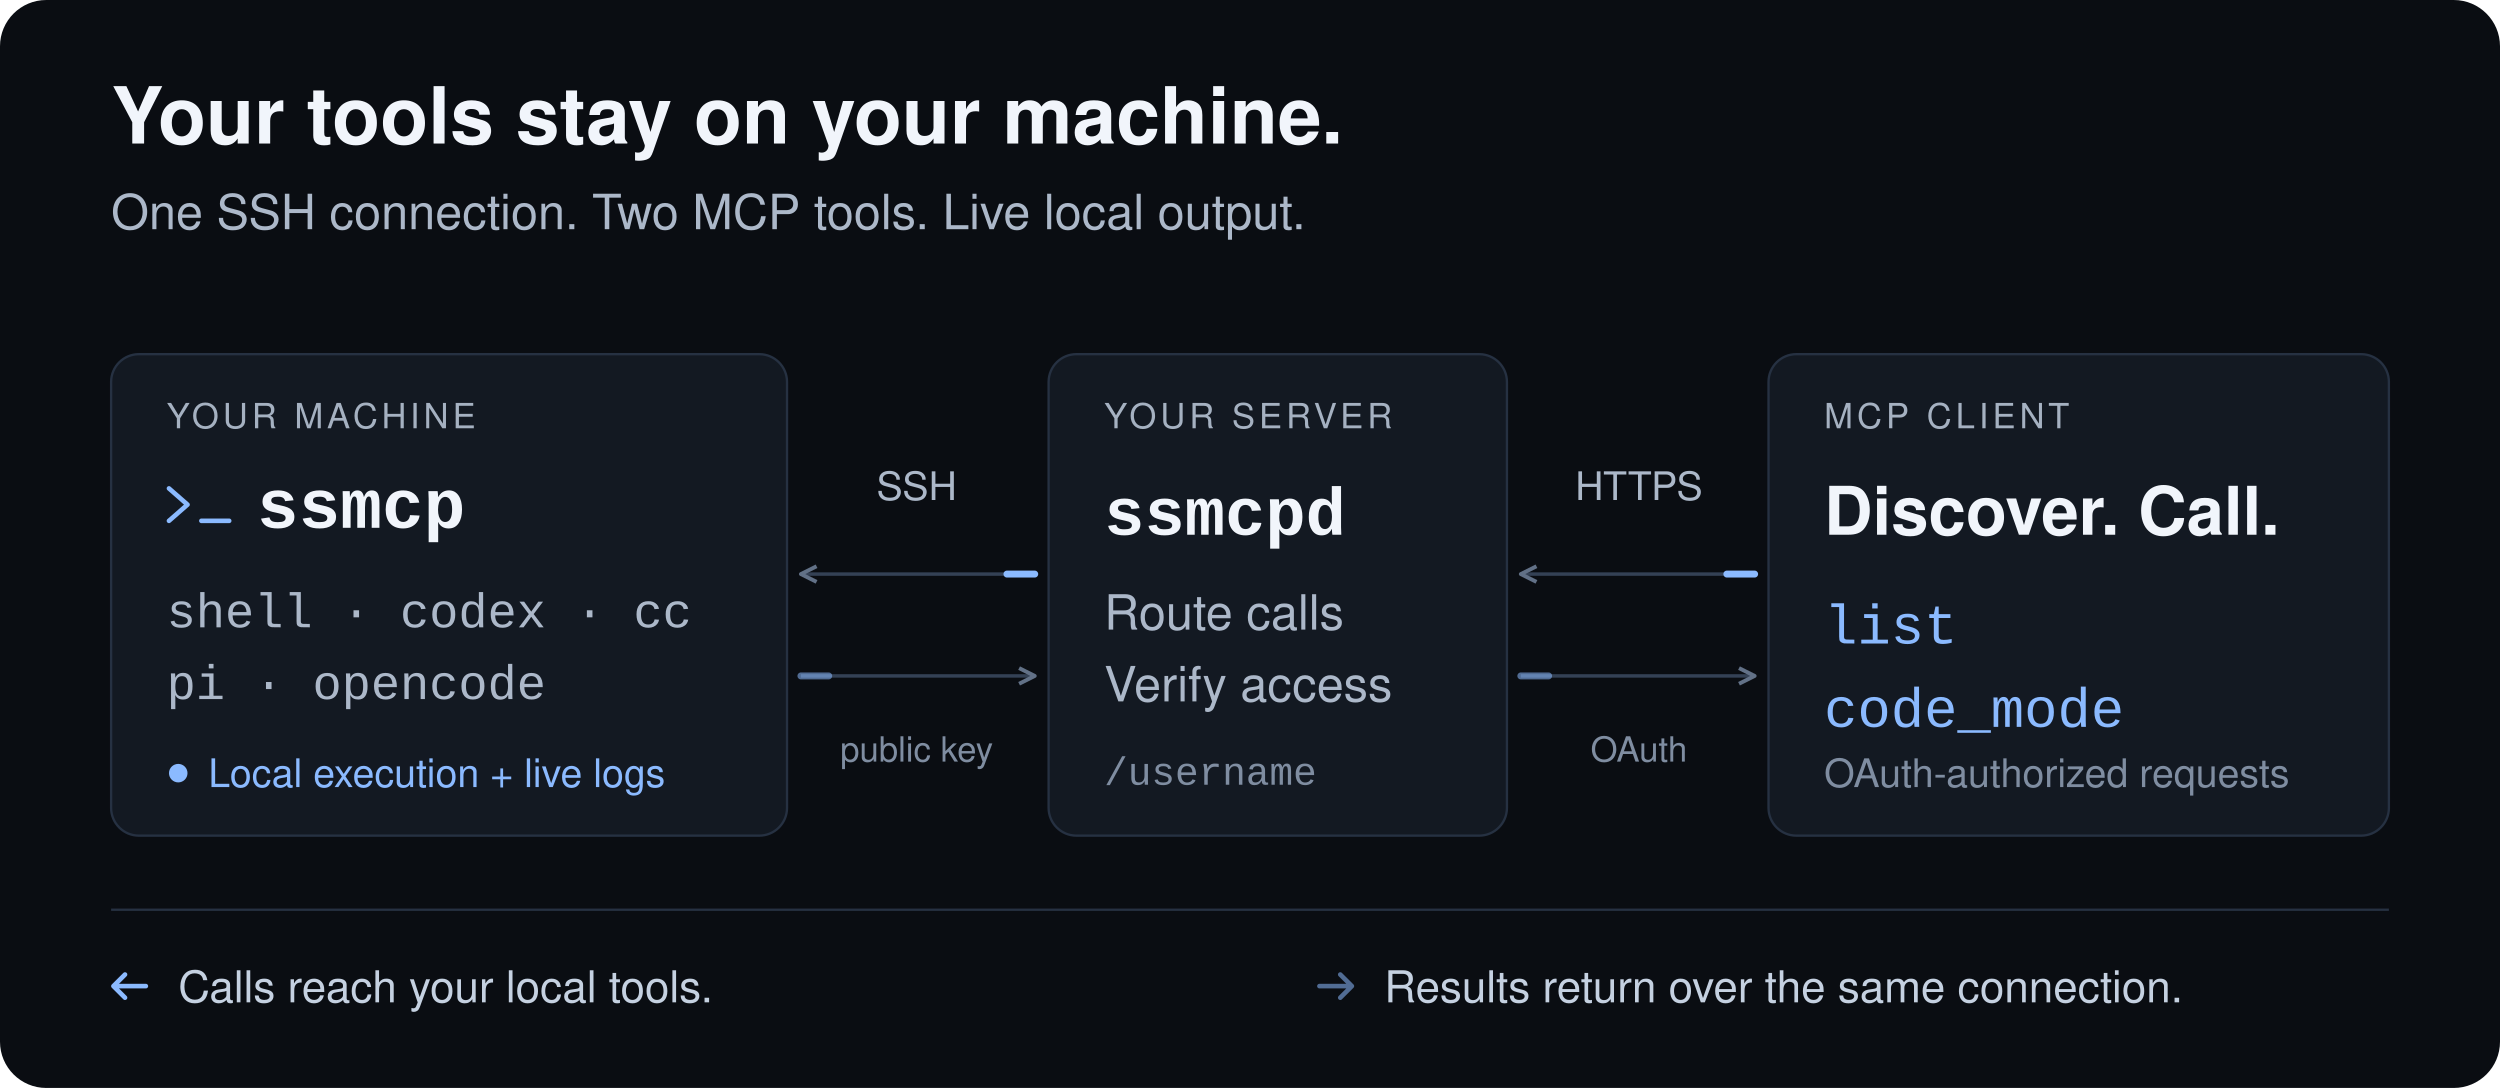
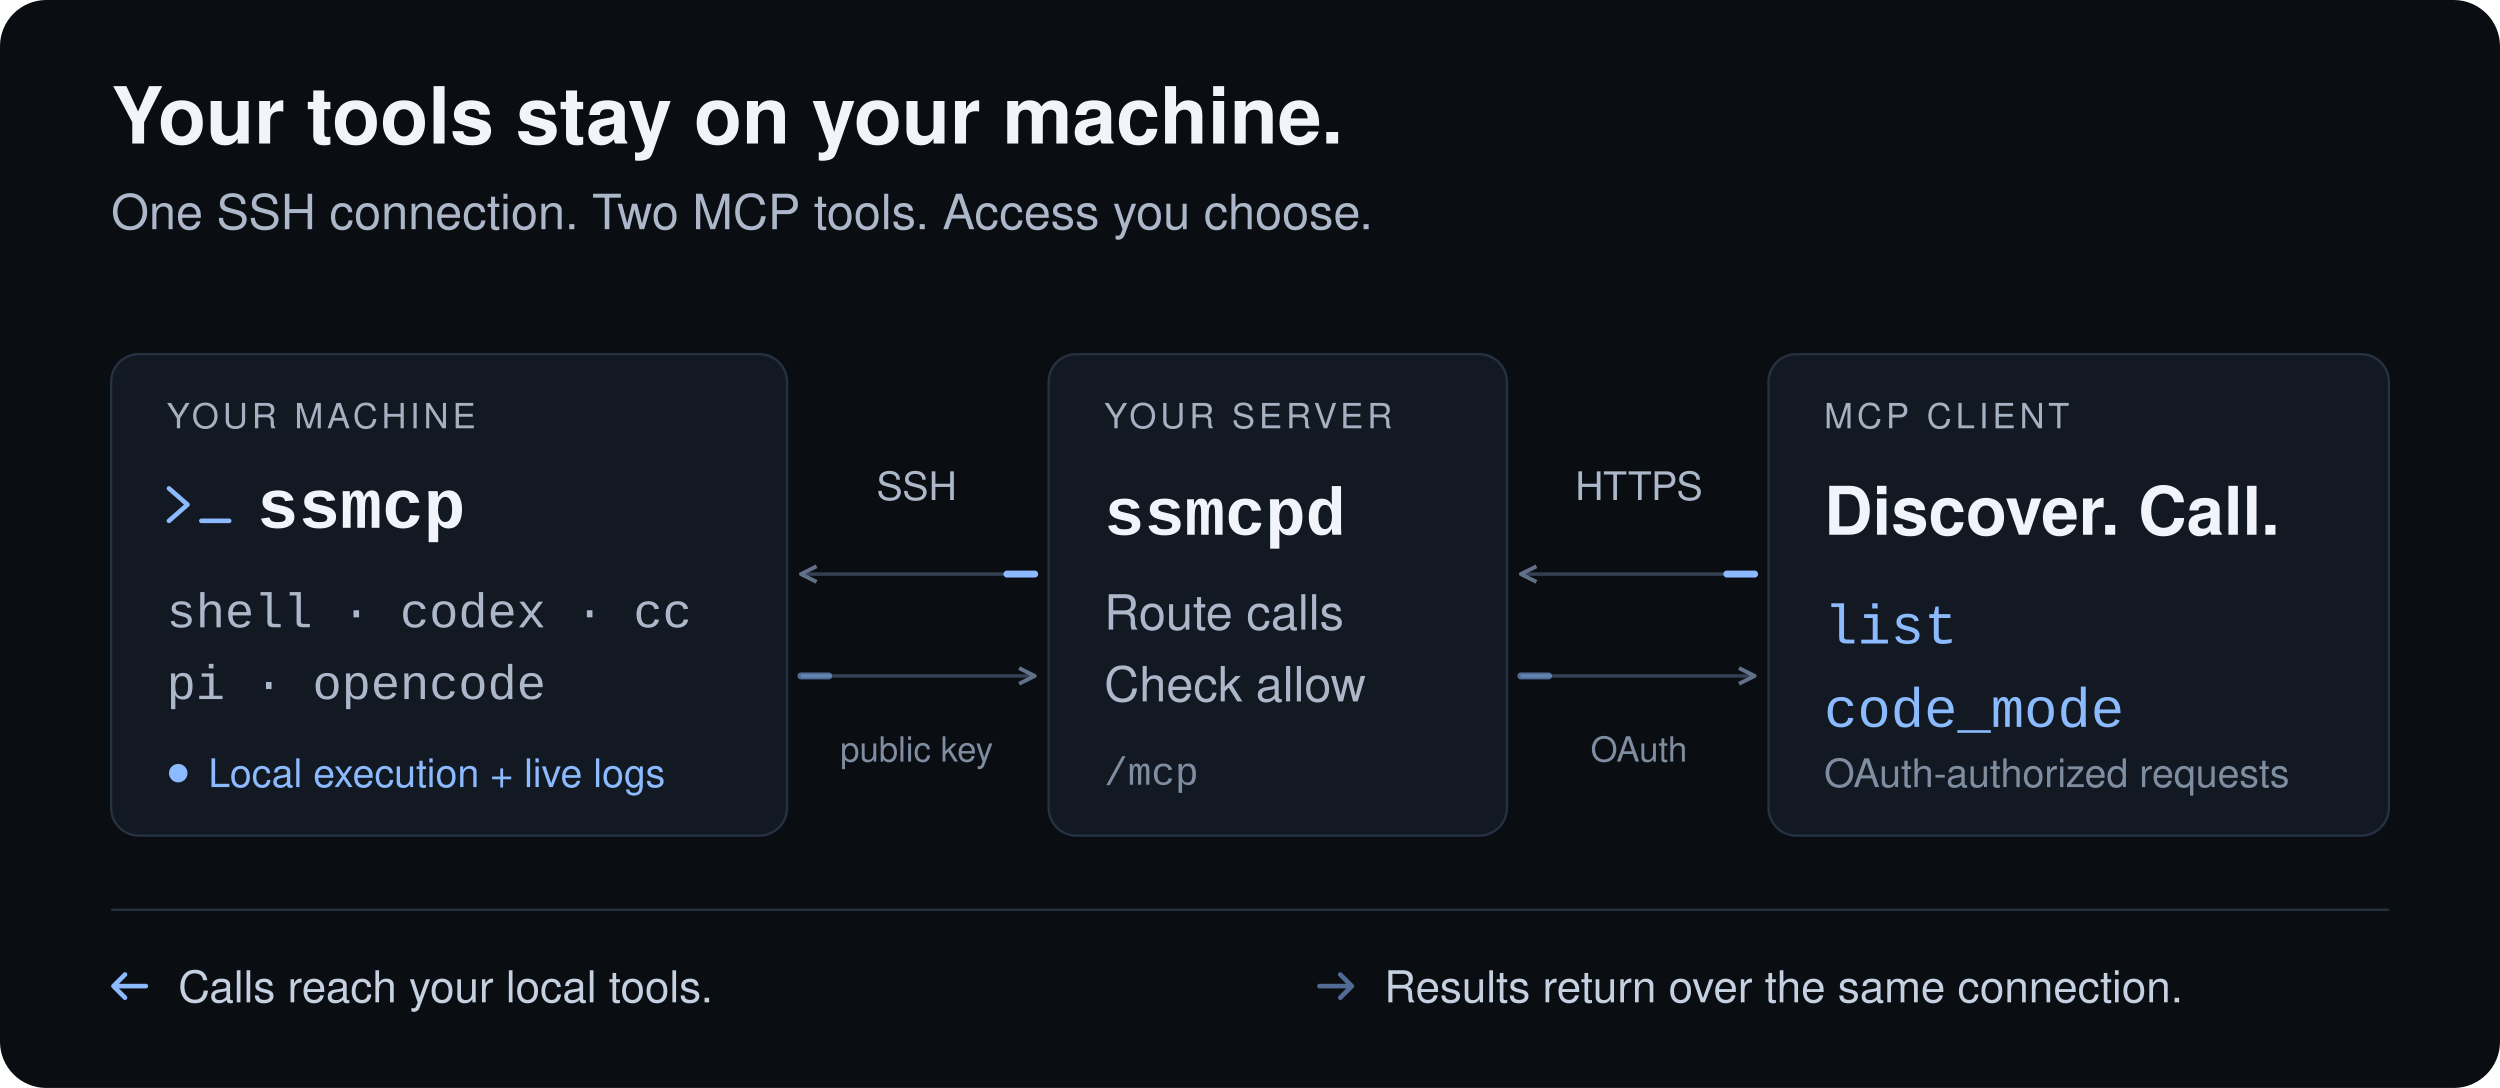
<svg xmlns="http://www.w3.org/2000/svg" width="1080" height="470" viewBox="0 0 1080 470" role="img" aria-labelledby="title desc">
  <defs>
    <marker id="arrow" viewBox="0 0 8 8" refX="7" refY="4" markerWidth="6" markerHeight="6" orient="auto">
      <path d="M1 1 7 4 1 7" fill="none" stroke="#627187" stroke-width="1.5" stroke-linejoin="round" />
    </marker>
  </defs>
  <style>
    text { font-family: -apple-system, BlinkMacSystemFont, "Segoe UI", Helvetica, Arial, sans-serif; }
    .mono { font-family: ui-monospace, SFMono-Regular, Consolas, "Liberation Mono", monospace; }
    .label { fill: #a5b1c1; font-size: 15px; letter-spacing: 1.7px; }
    .body { fill: #acb8c9; font-size: 21px; }
    .route { fill: none; stroke: #344155; stroke-width: 1.5; marker-end: url(#arrow); }
    .packet { fill: none; stroke: #8bbaff; stroke-width: 3; stroke-linecap: round; stroke-dasharray: 12 116; animation: travel 4.2s linear infinite; }
    .return { opacity: .55; animation-delay: -2.1s; }
    .status { animation: breathe 4.2s ease-in-out infinite; }
    @keyframes travel { from { stroke-dashoffset: 128; } to { stroke-dashoffset: 0; } }
    @keyframes breathe { 0%, 100% { opacity: .5; } 50% { opacity: 1; } }
    @media (prefers-reduced-motion: reduce) { .packet, .status { animation: none; } .packet { stroke-dasharray: none; opacity: .55; } }
  </style>
  <rect width="1080" height="470" rx="20" fill="#0a0d12" />
  <text x="48" y="62" fill="#f1f5fb" font-size="34" font-weight="650">Your tools stay on your machine.</text>
-   <text x="48" y="99" class="body">One SSH connection. Two MCP tools. Live local output.</text>
+   <text x="48" y="99" class="body">One SSH connection. Two MCP tools. Access you choose.</text>
  <rect x="48" y="153" width="292" height="208" rx="12" fill="#131922" stroke="#263142" />
  <text x="72" y="185" class="label">YOUR MACHINE</text>
  <path d="m73 211 8 7-8 7m14 0h12" fill="none" stroke="#8bbaff" stroke-width="2" stroke-linecap="round" stroke-linejoin="round" />
  <text x="111" y="228" fill="#f1f5fb" font-size="30" font-weight="600" class="mono">ssmcp</text>
  <text x="72" y="271" class="body mono">shell · codex · cc</text>
  <text x="72" y="302" class="body mono">pi · opencode</text>
  <circle cx="77" cy="334" r="4" fill="#8bbaff" class="status" />
  <text x="90" y="340" fill="#8bbaff" font-size="17">Local execution + live logs</text>
  <rect x="453" y="153" width="198" height="208" rx="12" fill="#131922" stroke="#263142" />
  <text x="477" y="185" class="label">YOUR SERVER</text>
  <text x="477" y="231" fill="#f1f5fb" font-size="29" font-weight="600" class="mono">ssmcpd</text>
  <text x="477" y="272" class="body">Route calls</text>
-   <text x="477" y="303" class="body">Verify access</text>
-   <text x="477" y="339" fill="#7f8da1" font-size="17" class="mono">/username</text>
+   <text x="477" y="303" class="body">Check allow</text>
+   <text x="477" y="339" fill="#7f8da1" font-size="17" class="mono">/mcp</text>
  <rect x="764" y="153" width="268" height="208" rx="12" fill="#131922" stroke="#263142" />
  <text x="788" y="185" class="label">MCP CLIENT</text>
  <text x="788" y="231" fill="#f1f5fb" font-size="29" font-weight="600">Discover. Call.</text>
  <text x="788" y="278" fill="#8bbaff" font-size="24" class="mono">list</text>
  <text x="788" y="314" fill="#8bbaff" font-size="24" class="mono">code_mode</text>
  <text x="788" y="340" fill="#7f8da1" font-size="17">OAuth-authorized requests</text>
  <text x="396" y="216" fill="#acb8c9" font-size="17" text-anchor="middle">SSH</text>
  <text x="708" y="216" fill="#acb8c9" font-size="17" text-anchor="middle">HTTPS</text>
  <path d="M447 248H346" class="route" />
  <path d="M758 248H657" class="route" />
  <path d="M346 292H447" class="route" />
  <path d="M657 292H758" class="route" />
  <path d="M447 248H346" class="packet" />
  <path d="M758 248H657" class="packet" />
  <path d="M346 292H447" class="packet return" />
  <path d="M657 292H758" class="packet return" />
  <text x="396" y="329" fill="#7f8da1" font-size="15" text-anchor="middle">public key</text>
  <text x="708" y="329" fill="#7f8da1" font-size="15" text-anchor="middle">OAuth</text>
  <path d="M48 393H1032" stroke="#263142" />
  <path d="M63 426H49m5-5-5 5 5 5" fill="none" stroke="#8bbaff" stroke-width="2" stroke-linecap="round" stroke-linejoin="round" />
  <text x="77" y="433" fill="#c5d1e1" font-size="19">Calls reach your local tools.</text>
  <path d="M570 426h14m-5-5 5 5-5 5" fill="none" stroke="#8bbaff" stroke-opacity=".55" stroke-width="2" stroke-linecap="round" stroke-linejoin="round" />
  <text x="598" y="433" fill="#c5d1e1" font-size="19">Results return over the same connection.</text>
</svg>
